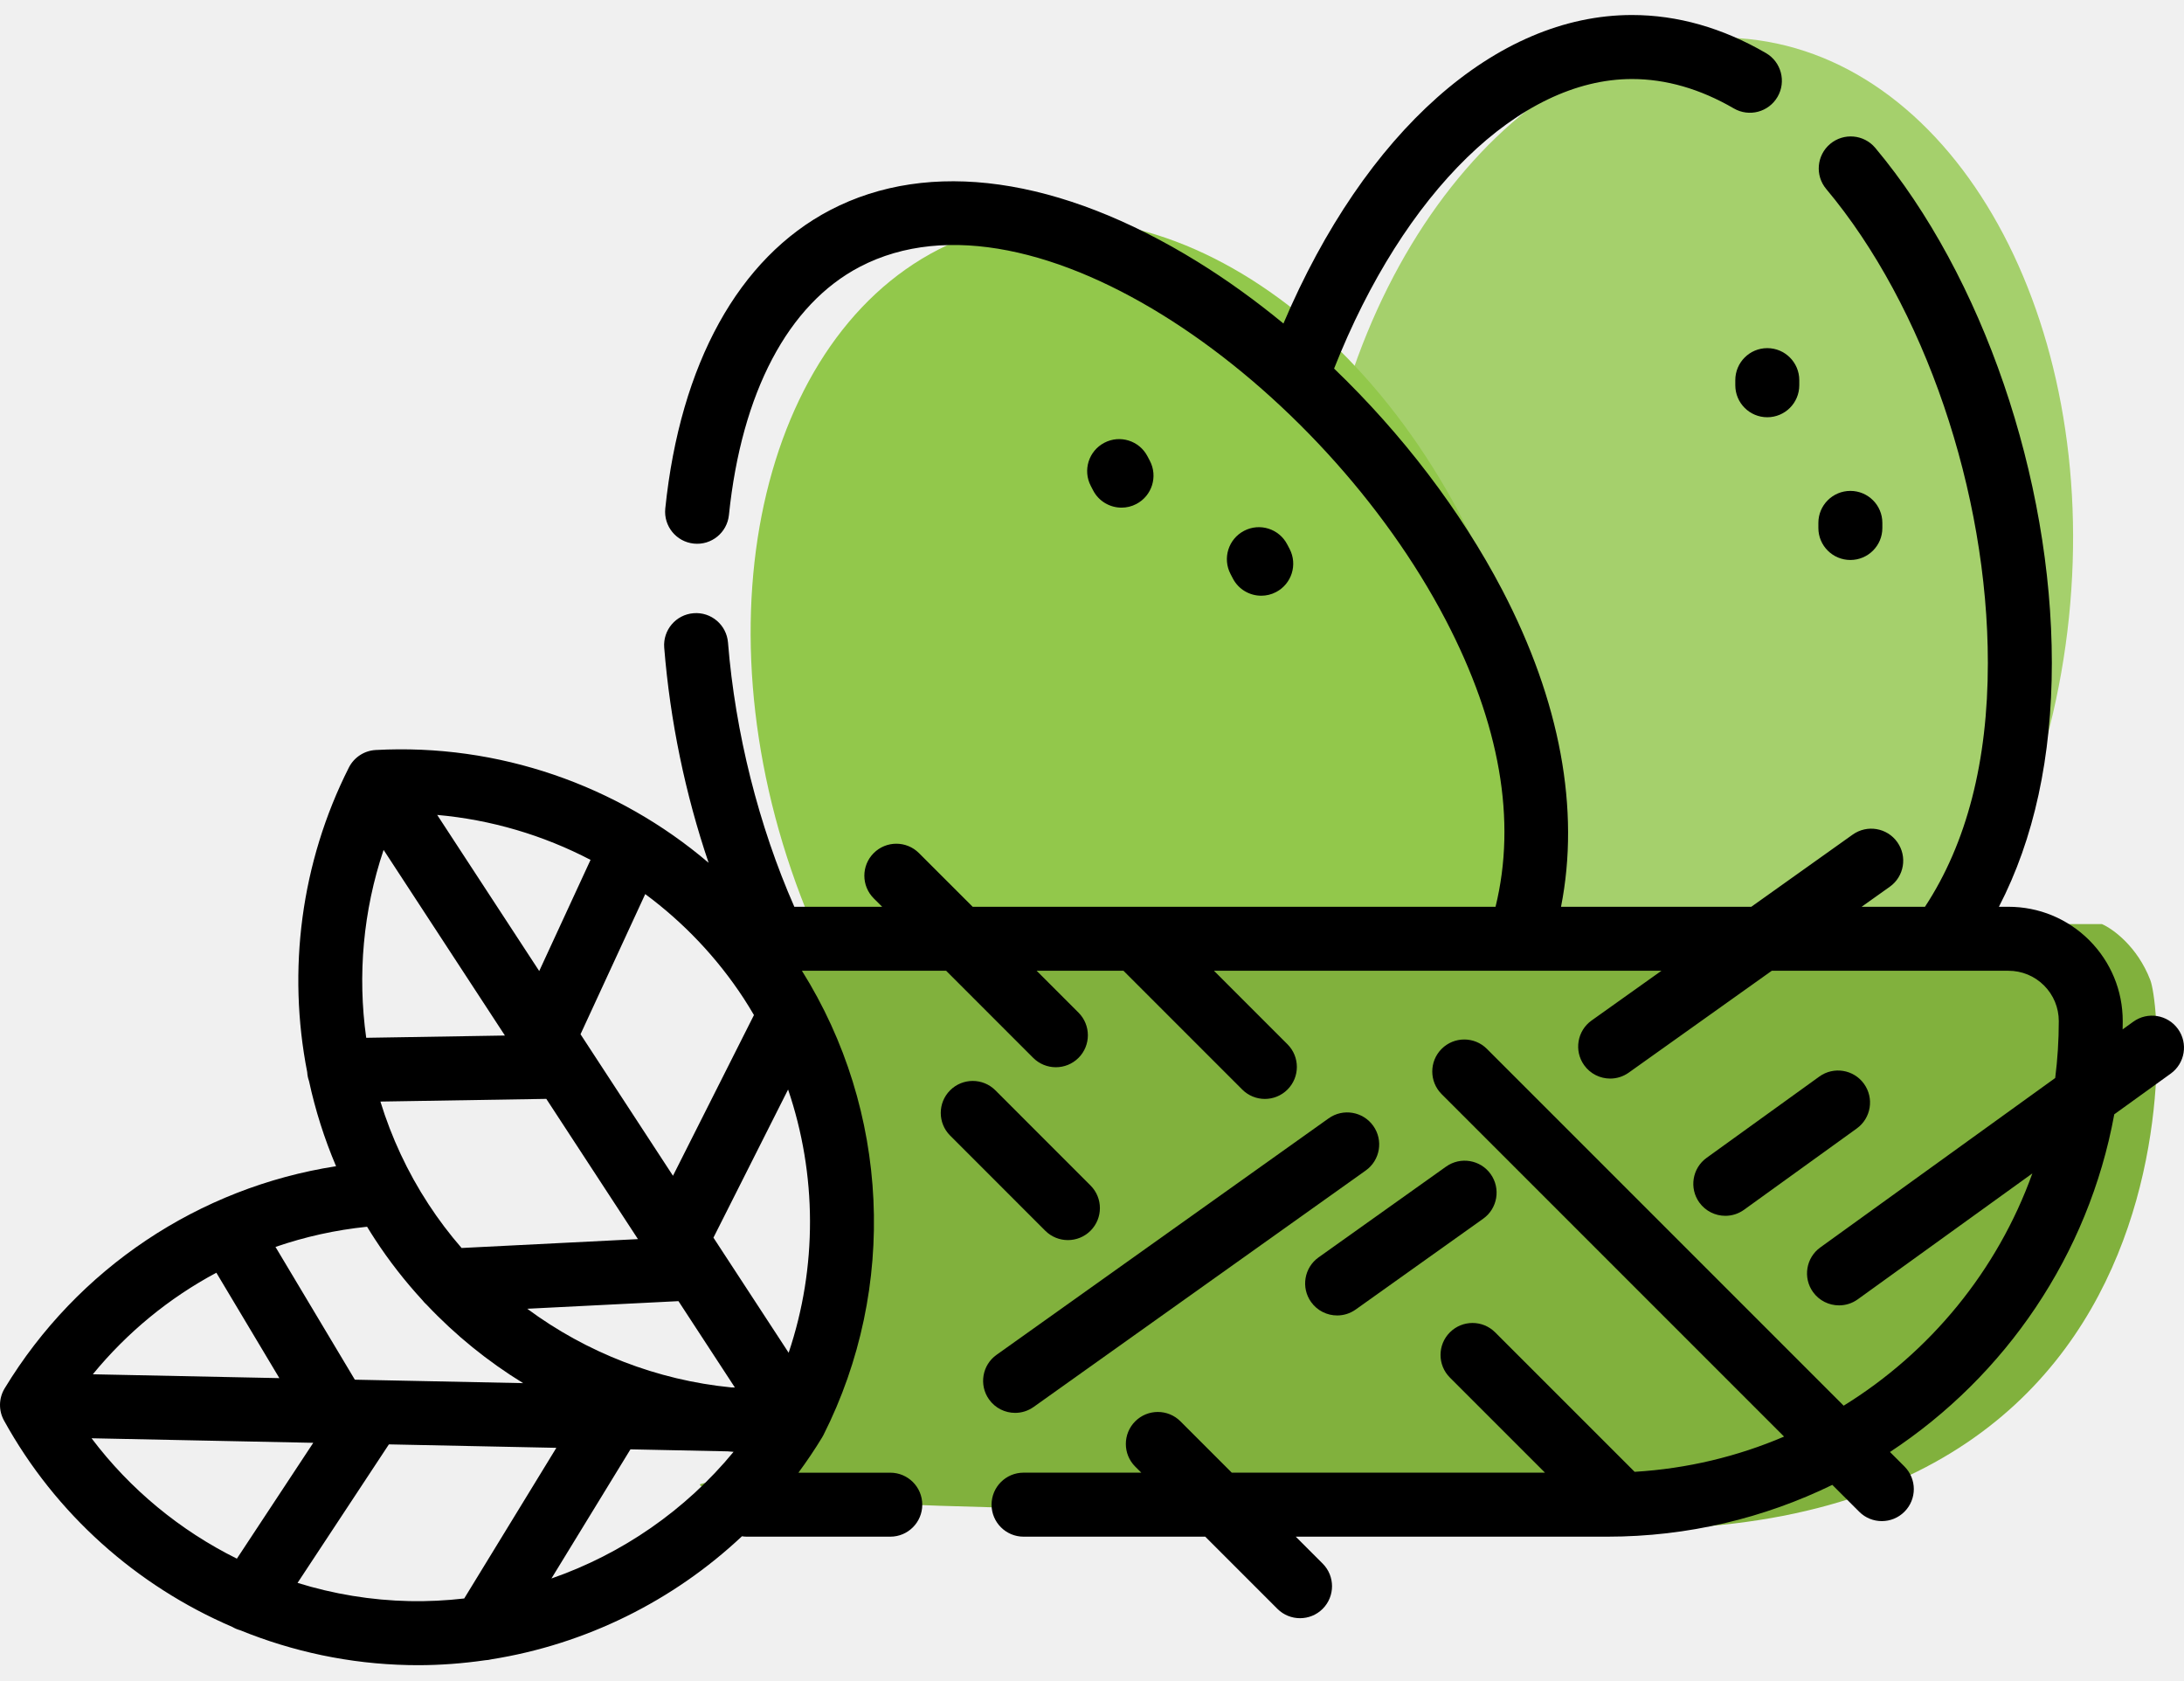
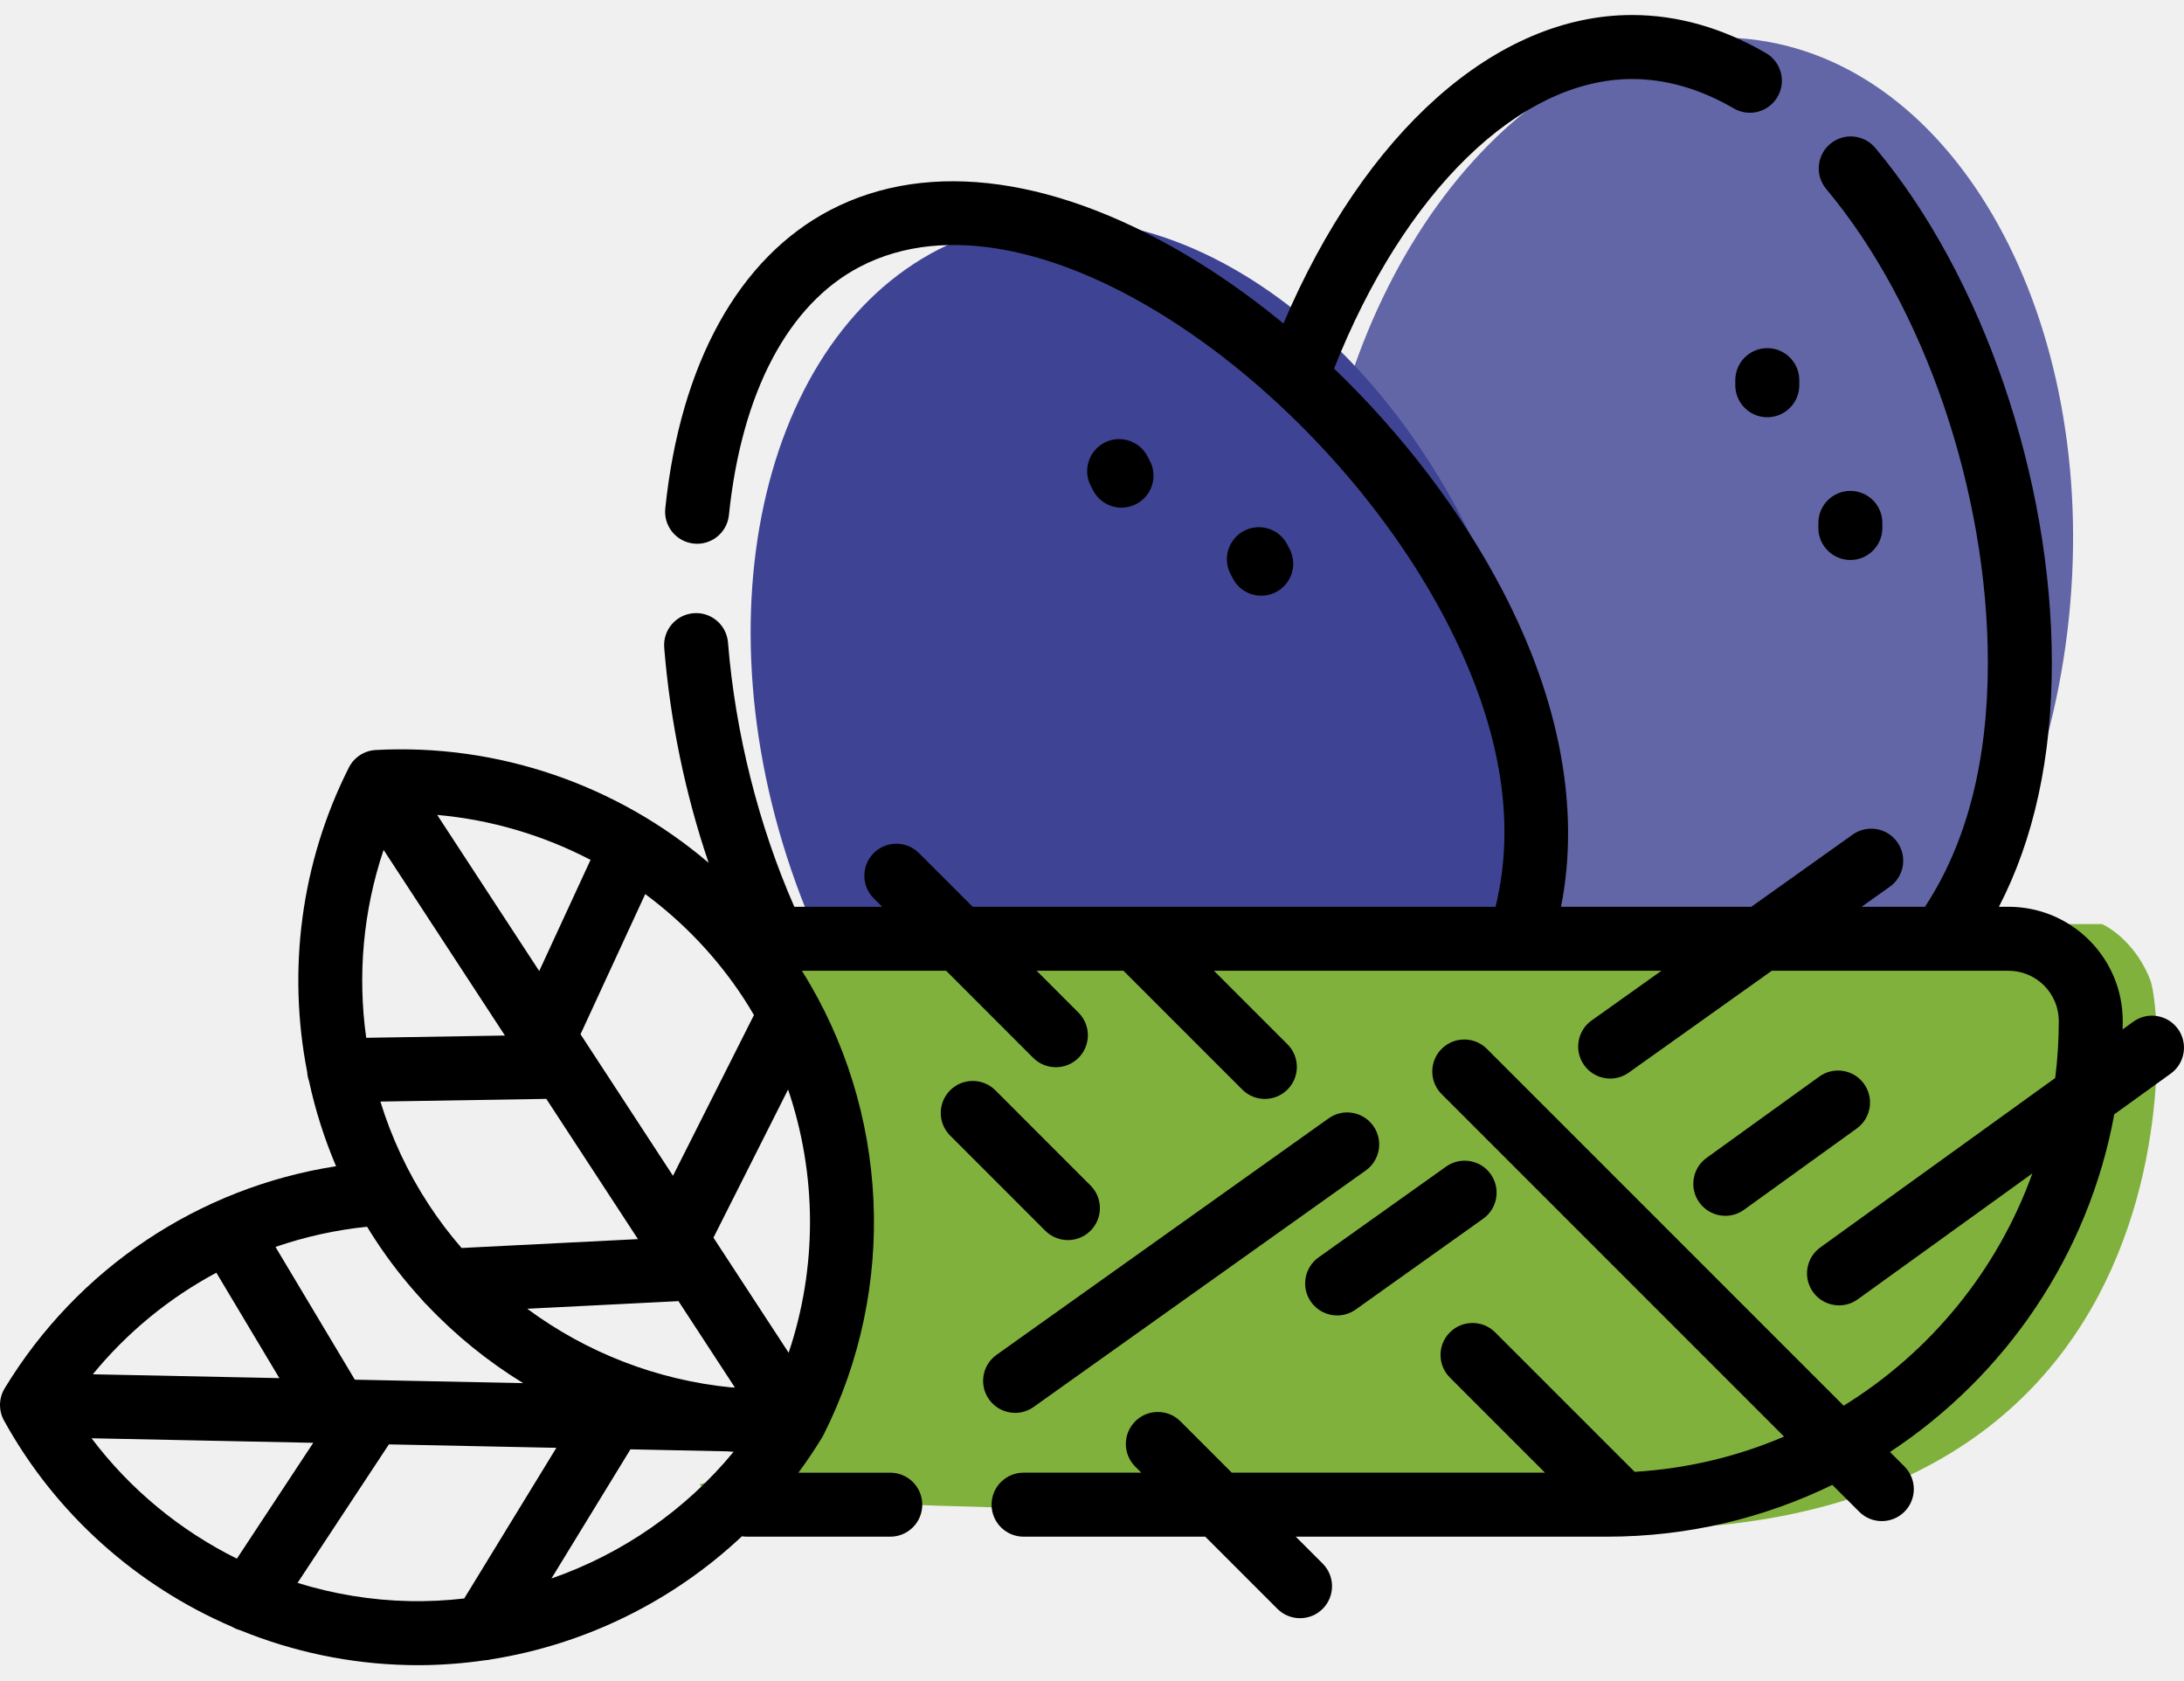
<svg xmlns="http://www.w3.org/2000/svg" width="78" height="60" viewBox="0 0 78 60" fill="none">
  <g clip-path="url(#clip0)">
-     <ellipse opacity="0.8" cx="60.443" cy="20.667" rx="13.519" ry="19.377" transform="rotate(5.91321 60.4431 20.6666)" fill="#92C84B" />
-     <ellipse cx="41.055" cy="26.706" rx="13.519" ry="19.377" transform="rotate(-18.8509 41.0546 26.7057)" fill="#92C84B" />
+     <ellipse opacity="0.8" cx="60.443" cy="20.667" rx="13.519" ry="19.377" transform="rotate(5.91321 60.4431 20.6666)" fill="#3e4493" />
+     <ellipse cx="41.055" cy="26.706" rx="13.519" ry="19.377" transform="rotate(-18.8509 41.0546 26.7057)" fill="#3e4493" />
    <path d="M27 33H75.071C75.455 33.167 76.337 33.8 76.797 35C77.373 36.5 79 58.5 51.5 54C29.862 54 24.813 53.333 25.005 53C29 52 29.5 48 30 45C30.5 42 27 33 27 33Z" fill="#81B13D" />
    <path d="M63.117 12.432C62.486 12.432 61.975 12.944 61.975 13.575V13.757C61.975 14.389 62.486 14.9 63.117 14.9C63.748 14.9 64.26 14.389 64.26 13.757V13.575C64.26 12.944 63.748 12.432 63.117 12.432Z" fill="black" />
    <path d="M66.085 17.53C65.454 17.53 64.942 18.041 64.942 18.672V18.855C64.942 19.486 65.454 19.997 66.085 19.997C66.716 19.997 67.227 19.486 67.227 18.855V18.672C67.227 18.041 66.716 17.53 66.085 17.53Z" fill="black" />
    <path d="M41.067 16.457L40.982 16.295C40.69 15.735 40 15.518 39.441 15.811C38.881 16.103 38.665 16.793 38.957 17.352L39.041 17.514C39.245 17.905 39.643 18.128 40.055 18.128C40.233 18.128 40.414 18.087 40.583 17.998C41.142 17.706 41.359 17.016 41.067 16.457Z" fill="black" />
    <path d="M46.057 19.602L45.972 19.44C45.68 18.88 44.99 18.663 44.431 18.956C43.871 19.248 43.655 19.938 43.947 20.497L44.031 20.659C44.235 21.05 44.633 21.273 45.045 21.273C45.223 21.273 45.404 21.232 45.573 21.143C46.132 20.851 46.349 20.161 46.057 19.602Z" fill="black" />
    <path d="M38.947 42.334L35.549 38.935C35.103 38.489 34.379 38.489 33.933 38.935C33.487 39.381 33.487 40.105 33.933 40.551L37.331 43.95C37.555 44.173 37.847 44.284 38.139 44.284C38.432 44.284 38.724 44.173 38.947 43.95C39.394 43.503 39.394 42.78 38.947 42.334Z" fill="black" />
    <path d="M49.045 40.205C48.679 39.691 47.966 39.57 47.452 39.936L35.591 48.381C35.077 48.746 34.957 49.46 35.323 49.974C35.546 50.287 35.897 50.454 36.255 50.454C36.484 50.454 36.715 50.385 36.916 50.242L48.777 41.798C49.291 41.432 49.411 40.719 49.045 40.205Z" fill="black" />
    <path d="M53.239 41.928C52.873 41.414 52.16 41.294 51.645 41.66L47.092 44.901C46.578 45.267 46.458 45.981 46.824 46.495C47.047 46.808 47.399 46.975 47.756 46.975C47.985 46.975 48.217 46.906 48.418 46.763L52.97 43.521C53.484 43.156 53.604 42.442 53.239 41.928Z" fill="black" />
    <path d="M77.784 36.744C77.415 36.232 76.701 36.116 76.189 36.485L75.808 36.76C75.81 36.662 75.812 36.564 75.812 36.466C75.812 35.376 75.388 34.35 74.616 33.575C73.844 32.805 72.818 32.381 71.728 32.381H71.39C72.644 29.958 73.28 27.041 73.28 23.673C73.28 17.068 70.804 9.849 66.973 5.28C66.567 4.797 65.847 4.734 65.363 5.139C64.88 5.545 64.817 6.266 65.222 6.749C68.729 10.93 70.995 17.573 70.995 23.673C70.995 27.188 70.24 30.114 68.749 32.381H66.487L67.492 31.666C68.007 31.3 68.126 30.586 67.76 30.072C67.395 29.558 66.681 29.438 66.167 29.804L62.547 32.381H55.751C56.436 28.912 55.722 25.036 53.653 21.071C52.171 18.234 50.066 15.488 47.646 13.162C50.139 6.856 54.265 2.822 58.286 2.822C59.5 2.822 60.724 3.175 61.922 3.872C62.468 4.189 63.167 4.004 63.484 3.458C63.801 2.913 63.616 2.213 63.071 1.896C61.519 0.994 59.909 0.536 58.286 0.536C53.422 0.536 48.745 4.716 45.837 11.552C44.846 10.737 43.82 9.996 42.774 9.35C37.852 6.31 33.191 5.654 29.65 7.502C26.384 9.209 24.293 12.993 23.76 18.158C23.695 18.786 24.151 19.347 24.779 19.412C25.408 19.478 25.968 19.02 26.033 18.393C26.484 14.016 28.145 10.867 30.708 9.528C36.949 6.27 47.255 13.757 51.627 22.129C53.571 25.853 54.169 29.297 53.412 32.381H40.602C40.599 32.381 40.596 32.381 40.593 32.381H34.738L32.82 30.464C32.374 30.018 31.65 30.018 31.204 30.464C30.758 30.91 30.758 31.633 31.204 32.08L31.506 32.381H28.369C27.096 29.488 26.259 26.167 26 22.945C25.949 22.316 25.399 21.846 24.77 21.898C24.14 21.948 23.672 22.499 23.722 23.128C23.933 25.747 24.474 28.352 25.308 30.811C22.051 28.036 17.798 26.545 13.418 26.783C13.01 26.805 12.645 27.044 12.46 27.408C10.742 30.811 10.259 34.651 10.972 38.288C10.978 38.398 11 38.504 11.036 38.603C11.26 39.641 11.583 40.66 12.002 41.646C7.111 42.405 2.769 45.287 0.165 49.581C-0.046 49.931 -0.055 50.367 0.142 50.725C1.983 54.066 4.885 56.633 8.294 58.096C8.385 58.149 8.48 58.19 8.578 58.216C10.461 58.983 12.491 59.417 14.579 59.46C14.693 59.463 14.806 59.464 14.921 59.464C15.733 59.464 16.538 59.402 17.332 59.287C17.406 59.283 17.481 59.273 17.553 59.254C20.911 58.72 24.033 57.178 26.498 54.861C26.554 54.869 26.611 54.875 26.669 54.875H31.796C32.427 54.875 32.938 54.364 32.938 53.732C32.938 53.101 32.427 52.59 31.796 52.59H28.515C28.815 52.183 29.099 51.763 29.364 51.326C29.372 51.313 29.378 51.299 29.386 51.285C29.393 51.273 29.401 51.262 29.407 51.249C32.069 45.977 31.767 39.653 28.64 34.666H33.791L36.901 37.777C37.125 38 37.417 38.111 37.709 38.111C38.002 38.111 38.294 38 38.518 37.777C38.964 37.331 38.964 36.607 38.518 36.161L37.023 34.666H40.124L44.366 38.908C44.589 39.131 44.882 39.243 45.174 39.243C45.466 39.243 45.759 39.131 45.982 38.908C46.428 38.462 46.428 37.738 45.982 37.292L43.356 34.666H54.271C54.272 34.666 54.273 34.667 54.275 34.667C54.276 34.667 54.277 34.666 54.278 34.666H59.338L56.843 36.442C56.329 36.808 56.209 37.522 56.575 38.036C56.798 38.349 57.15 38.516 57.507 38.516C57.736 38.516 57.968 38.447 58.169 38.304L63.278 34.666H69.345C69.345 34.666 69.346 34.666 69.347 34.666C69.347 34.666 69.348 34.666 69.349 34.666H71.729C72.209 34.666 72.662 34.853 73.001 35.191C73.341 35.532 73.528 35.985 73.528 36.465C73.528 37.153 73.484 37.831 73.4 38.496L65.011 44.546C64.499 44.915 64.383 45.629 64.752 46.141C64.976 46.451 65.325 46.615 65.68 46.615C65.912 46.615 66.145 46.545 66.347 46.4L72.584 41.903C71.338 45.37 68.936 48.29 65.845 50.197L53.103 37.455C52.657 37.009 51.934 37.009 51.487 37.455C51.041 37.902 51.041 38.625 51.487 39.071L63.717 51.301C62.061 52.009 60.263 52.446 58.38 52.559L53.398 47.578C52.952 47.132 52.229 47.132 51.782 47.578C51.336 48.024 51.336 48.748 51.783 49.194L55.178 52.589H43.992L42.159 50.756C41.713 50.31 40.99 50.31 40.543 50.756C40.097 51.203 40.097 51.926 40.543 52.372L40.761 52.589H36.556C35.925 52.589 35.413 53.101 35.413 53.732C35.413 54.363 35.925 54.875 36.556 54.875H43.045L45.622 57.452C45.845 57.675 46.138 57.786 46.43 57.786C46.722 57.786 47.015 57.675 47.238 57.452C47.684 57.005 47.684 56.282 47.238 55.836L46.277 54.875H57.401C60.282 54.875 63.01 54.209 65.44 53.025L66.4 53.984C66.623 54.208 66.915 54.319 67.208 54.319C67.5 54.319 67.793 54.208 68.016 53.984C68.462 53.538 68.462 52.815 68.016 52.368L67.499 51.851C71.618 49.139 74.589 44.82 75.51 39.792L77.526 38.339C78.037 37.97 78.153 37.256 77.784 36.744ZM26.56 35.651C26.688 35.847 26.809 36.047 26.927 36.248L24.035 41.987L20.733 36.933L23.044 31.928C24.409 32.939 25.606 34.192 26.56 35.651ZM22.784 44.249L16.485 44.566C16.06 44.076 15.665 43.556 15.306 43.006C14.554 41.856 13.981 40.62 13.586 39.337L19.511 39.241L22.784 44.249ZM21.091 30.706L19.258 34.676L15.614 29.101C17.541 29.272 19.401 29.825 21.091 30.706ZM13.7 30.35L18.033 36.979L13.079 37.06C12.765 34.823 12.969 32.522 13.7 30.35ZM13.11 43.807C13.202 43.958 13.296 44.108 13.393 44.256C13.9 45.033 14.468 45.758 15.086 46.43C15.131 46.489 15.182 46.543 15.237 46.592C16.263 47.679 17.424 48.619 18.684 49.392L12.673 49.269L9.839 44.528C10.888 44.166 11.985 43.922 13.11 43.807ZM7.727 45.449L9.977 49.213L3.315 49.076C4.543 47.577 6.045 46.348 7.727 45.449ZM8.46 55.66C6.436 54.656 4.65 53.19 3.27 51.361L11.188 51.523L8.46 55.66ZM16.579 57.082C15.935 57.156 15.282 57.189 14.625 57.176C13.252 57.147 11.908 56.923 10.627 56.525L13.889 51.579L19.87 51.702L16.579 57.082ZM19.694 56.368L22.516 51.756L25.985 51.828C26.056 51.834 26.127 51.839 26.199 51.845C24.48 53.932 22.218 55.491 19.694 56.368ZM26.118 49.545C23.467 49.285 20.946 48.302 18.83 46.736L24.231 46.464L26.246 49.548L26.118 49.545ZM28.166 48.307L25.48 44.197L28.146 38.907C29.177 41.936 29.195 45.25 28.166 48.307Z" fill="black" />
    <path d="M66.571 38.703C66.202 38.191 65.488 38.075 64.976 38.444L60.95 41.347C60.438 41.716 60.322 42.431 60.691 42.943C60.915 43.252 61.264 43.417 61.619 43.417C61.851 43.417 62.084 43.347 62.287 43.201L66.313 40.298C66.825 39.929 66.94 39.215 66.571 38.703Z" fill="black" />
  </g>
  <defs>
    <clipPath id="clip0">
      <rect width="78" height="60" fill="white" />
    </clipPath>
  </defs>
</svg>
